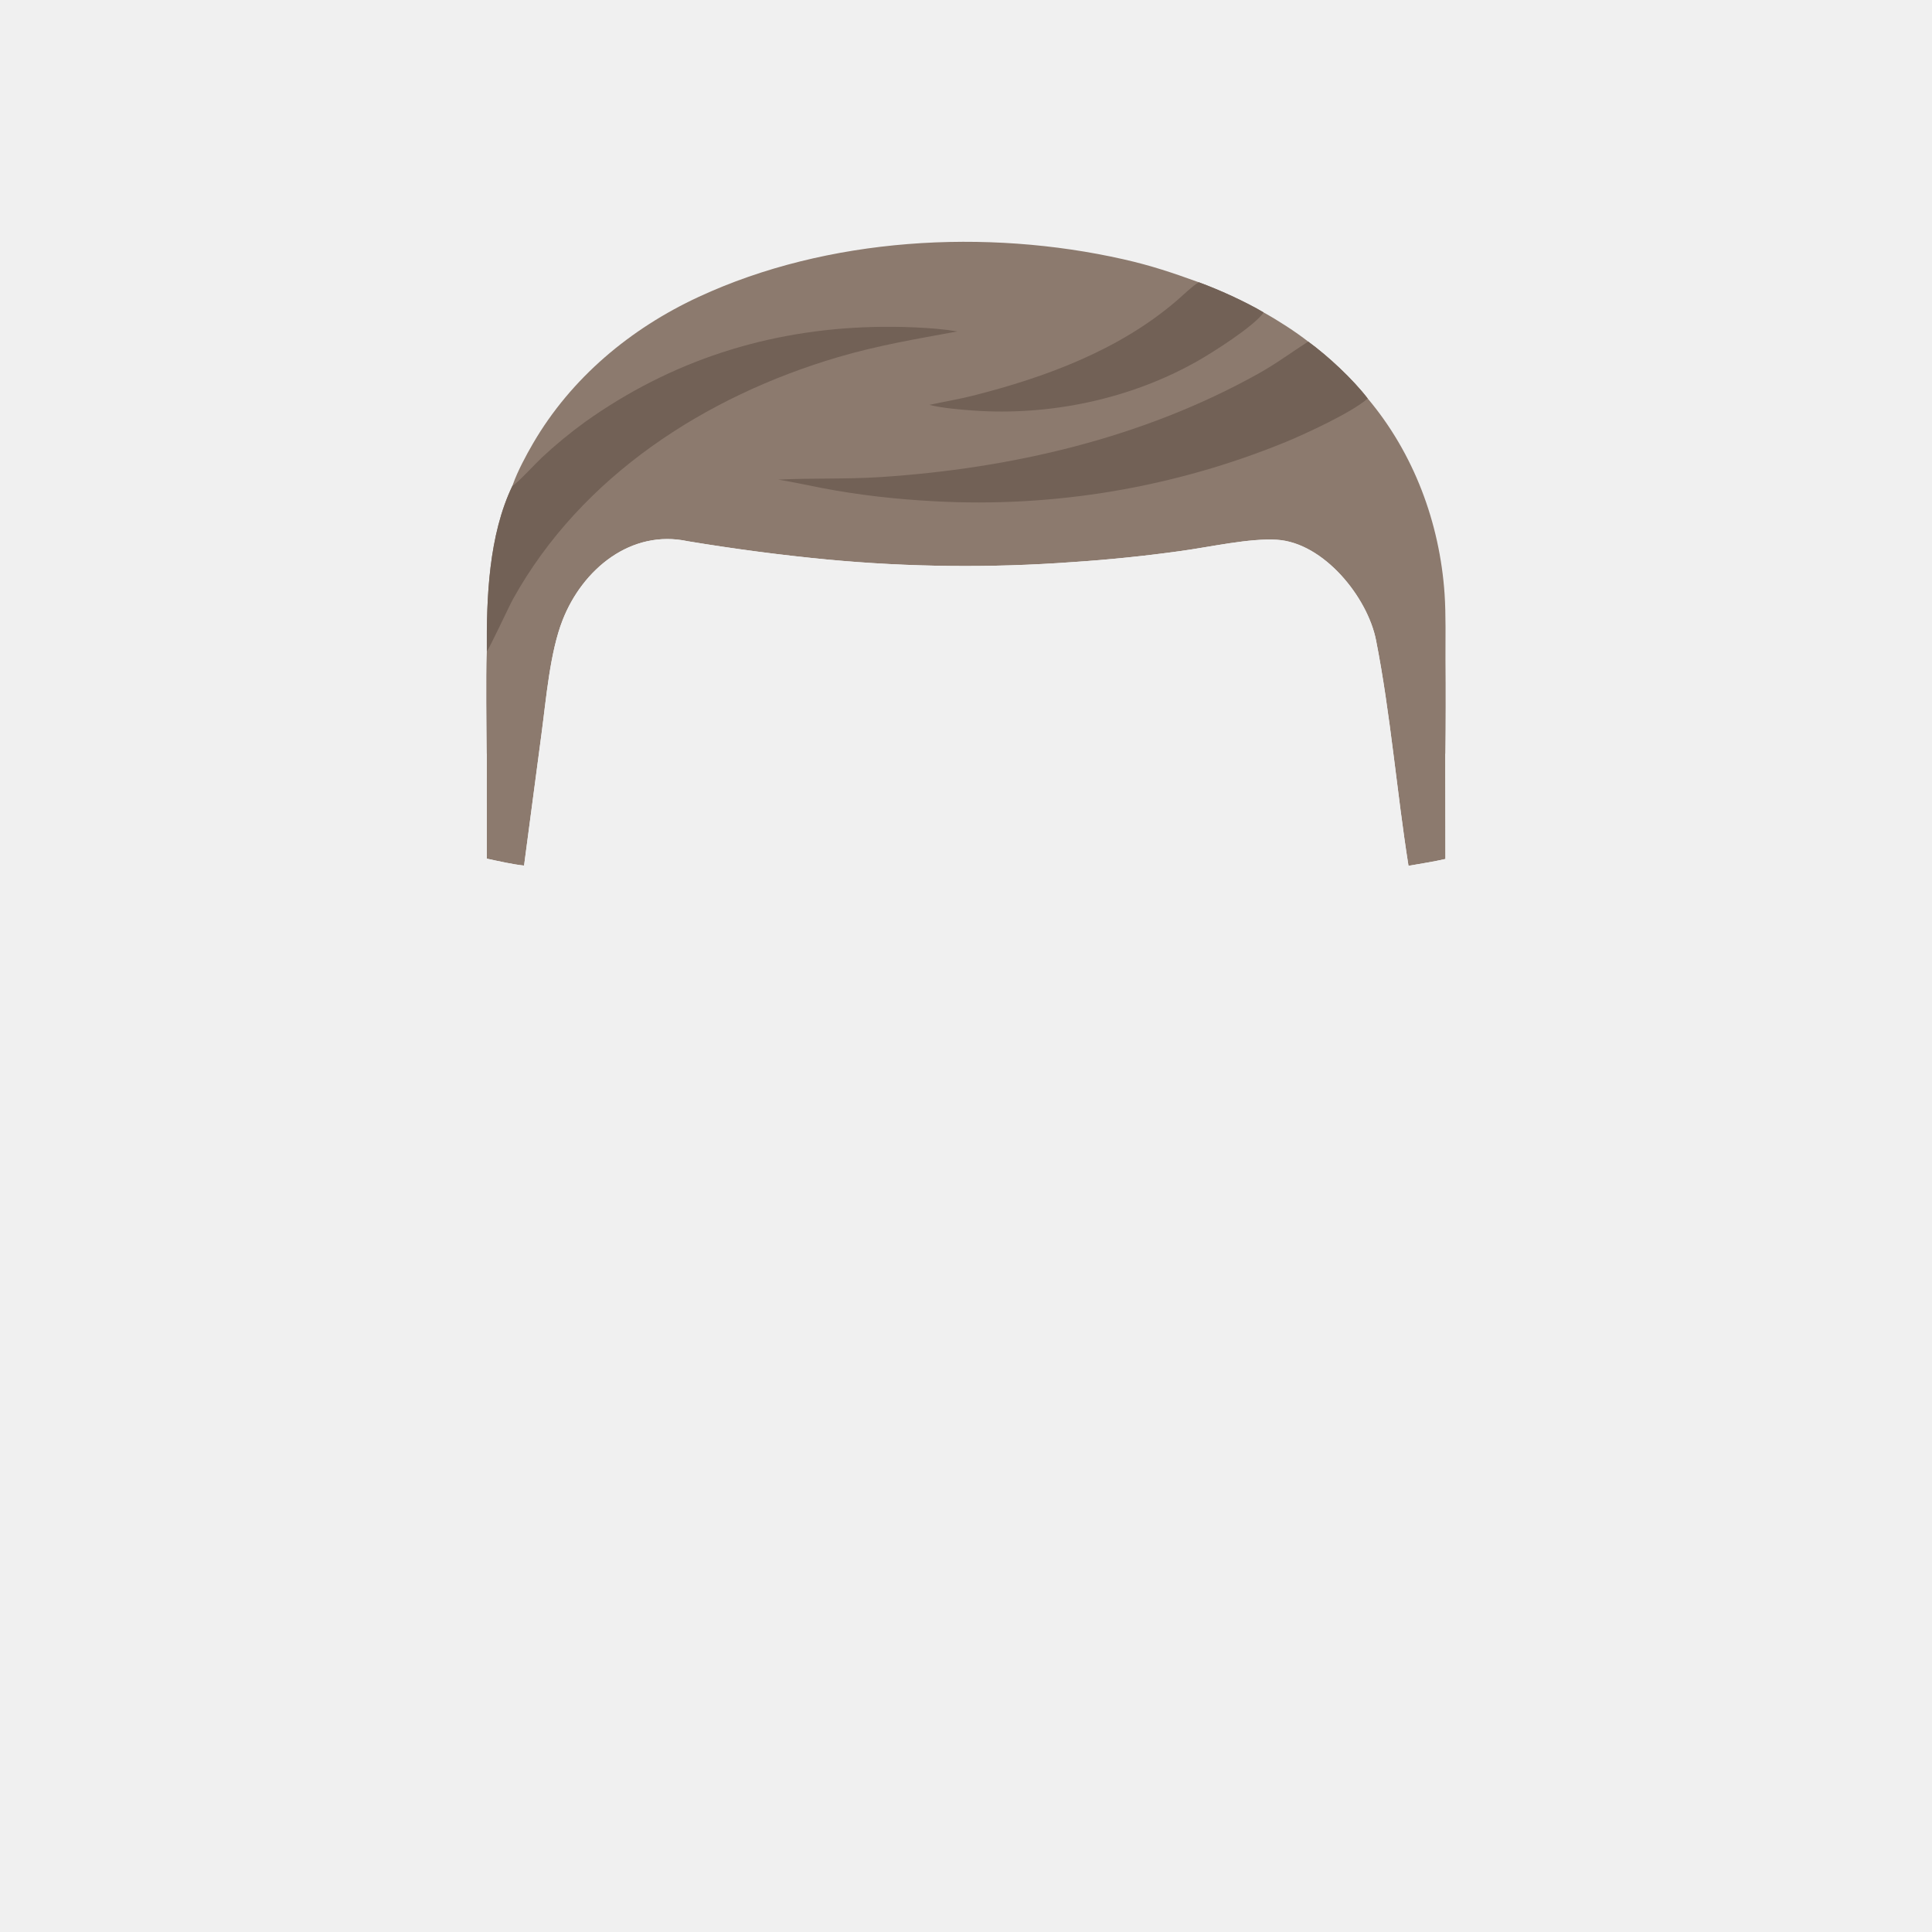
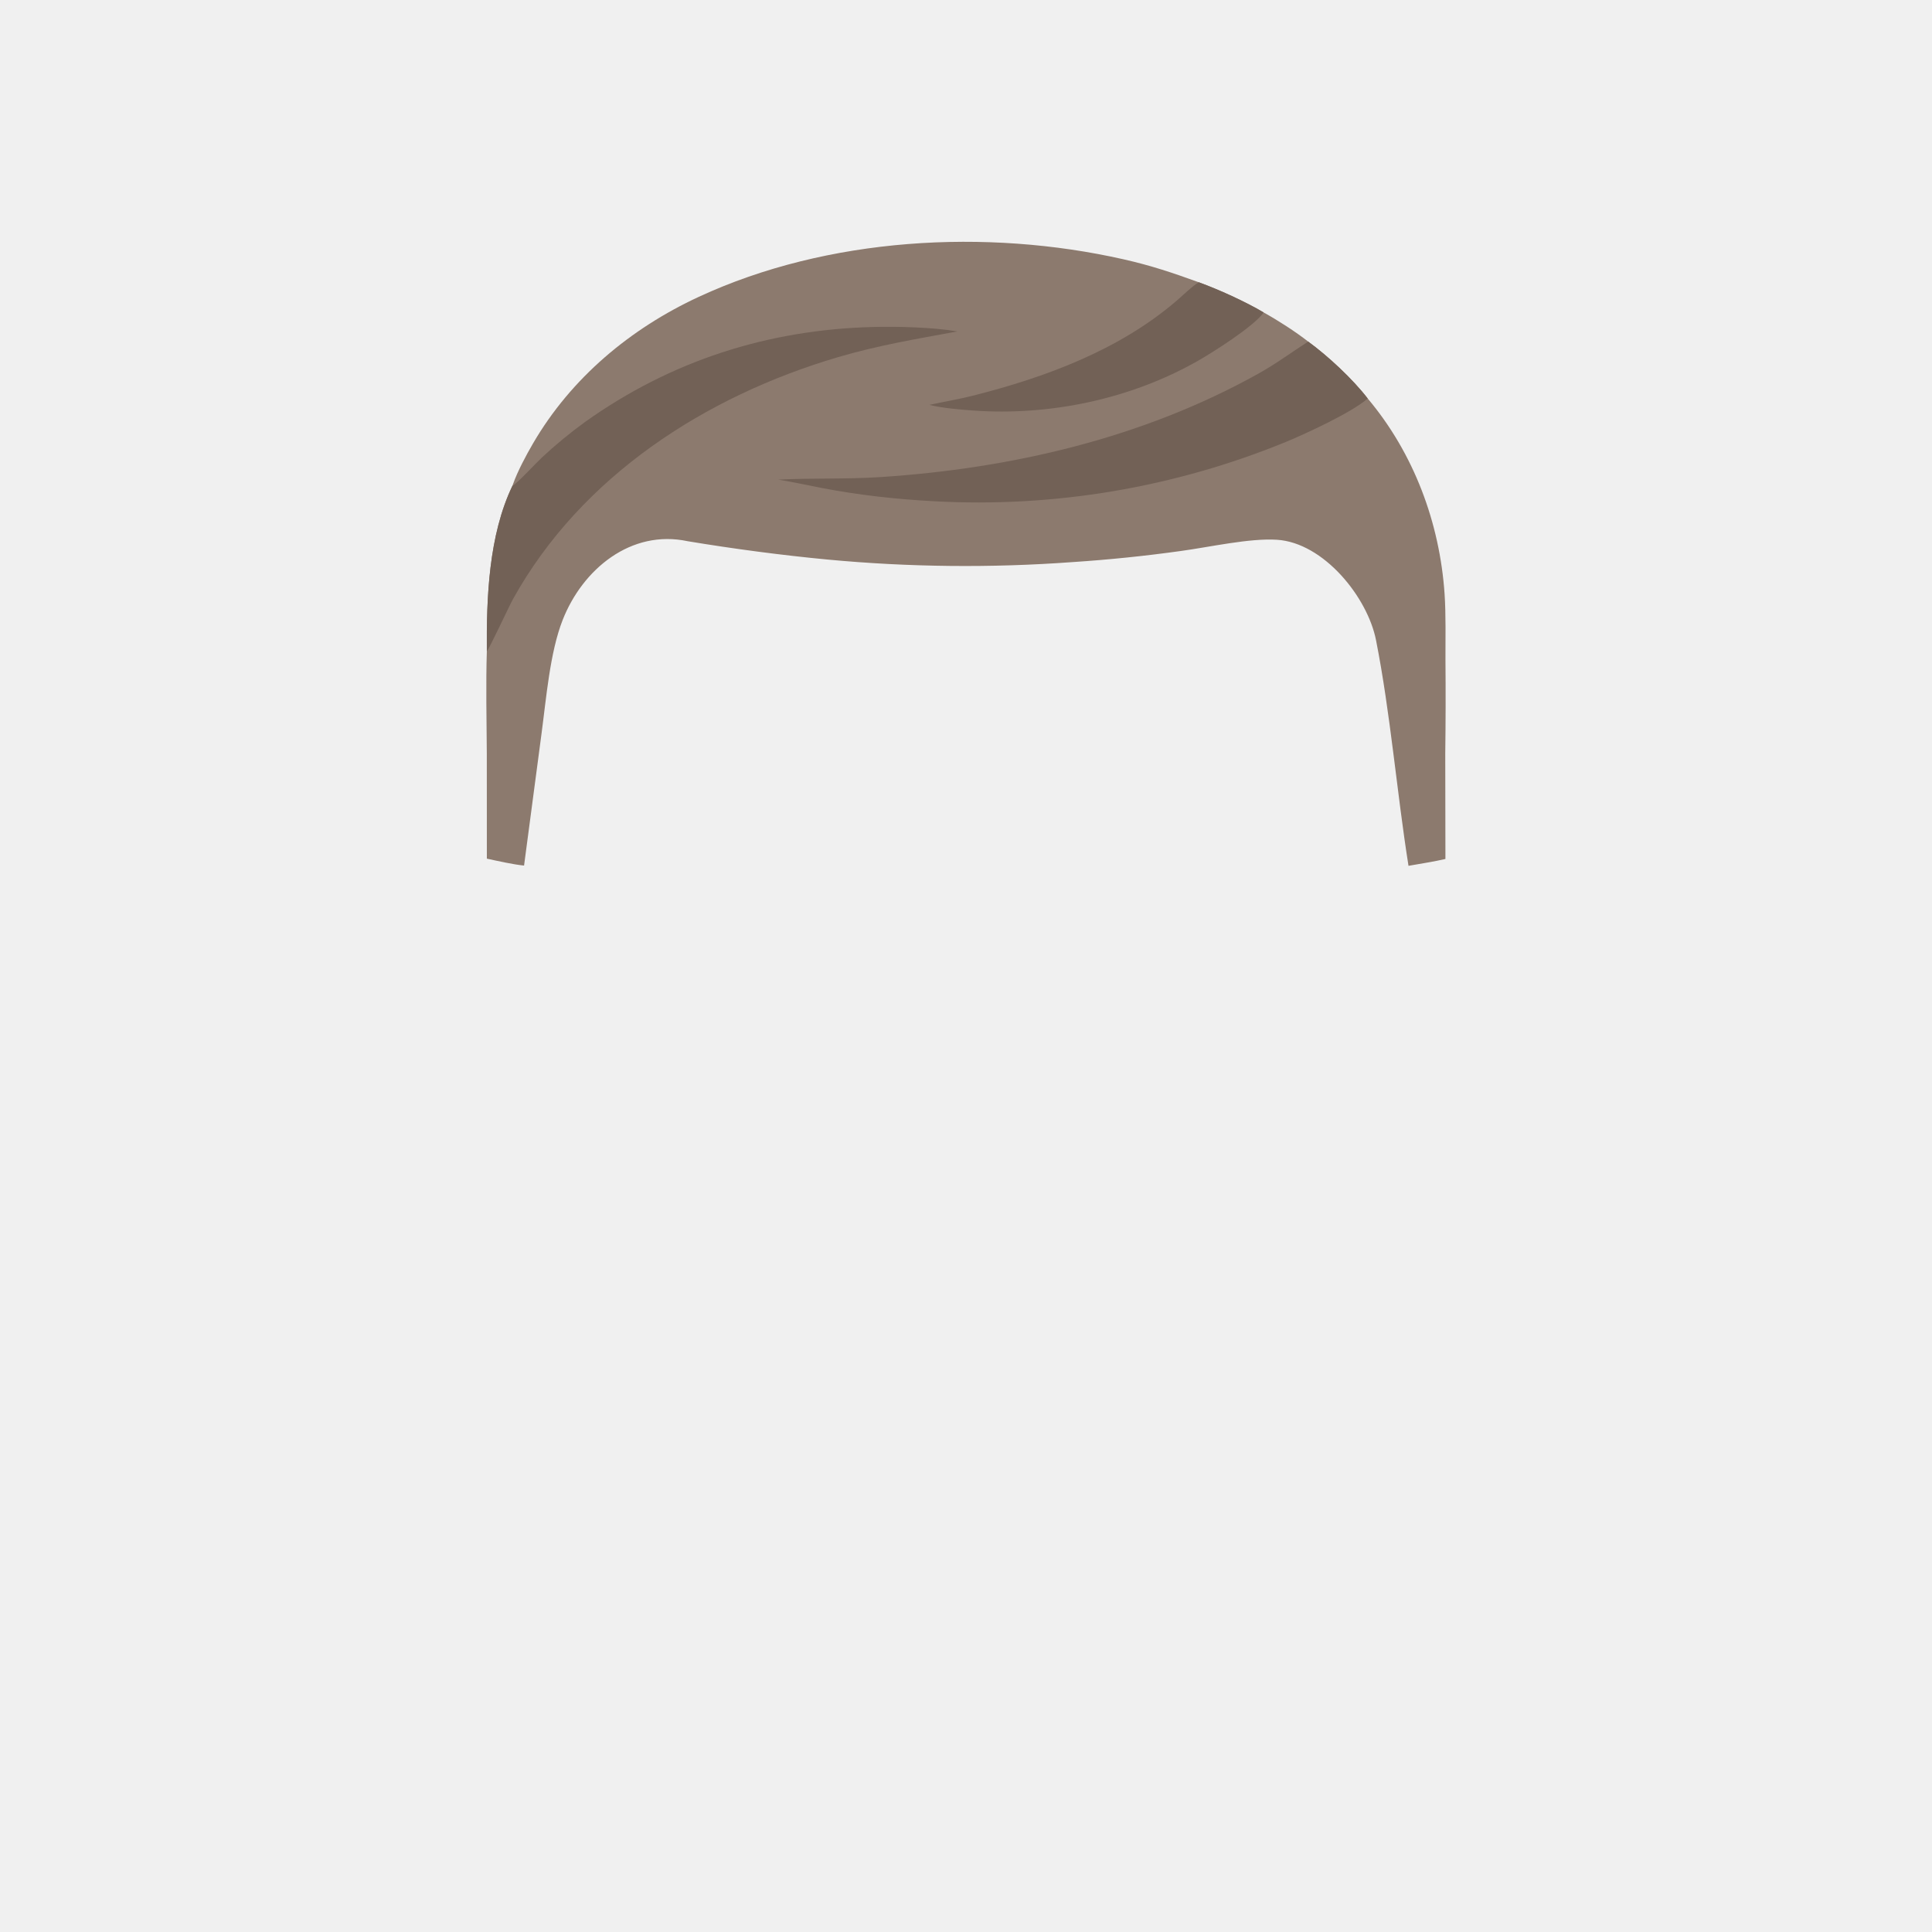
<svg xmlns="http://www.w3.org/2000/svg" version="1.1" viewBox="0 0 2048 2048" width="1024" height="1024">
-   <defs>
-     <mask id="facehole" maskUnits="userSpaceOnUse" x="0" y="0" width="2048" height="2048">
-       <rect x="0" y="0" width="2048" height="2048" fill="white" />
-       <path d="M 555.523 917.545 L 573.943 778.422 C 579.078 740.171 582.916 691.719 596.408 657.277 C 617.547 603.314 668.926 560.89 728.97 573.71 C 777.216 581.731 828.667 588.548 877.231 593.149 C 963.627 601.264 1050.55 602.162 1137.09 595.834 C 1175.43 593.312 1213.65 589.393 1251.7 584.083 C 1282.59 579.893 1324.54 570.318 1353.63 572.168 C 1403.1 575.315 1449.61 632.835 1458.66 678.69 C 1473.97 756.225 1480.6 839.399 1493.07 917.808 C 1505.39 915.627 1520.23 913.345 1532.21 910.559 C 1531.97 924.34 1530.43 1017.2 1532.93 1024.26 C 1530.77 1028.99 1532.56 1103.14 1532.28 1115.76 C 1531.56 1148.11 1534.1 1179.31 1529.71 1212.5 C 1515.15 1322.34 1450.07 1419.07 1353.8 1473.93 C 1312.9 1497.62 1267.57 1512.62 1220.62 1518.03 C 1216.34 1518.53 1203.78 1519.34 1199.11 1520.55 C 1198.89 1521.29 1198.66 1522.03 1198.43 1522.78 C 1198.15 1522.13 1197.34 1521 1196.92 1520.36 C 1192.84 1519.63 1171.98 1519.96 1166.44 1519.97 L 1099.29 1519.99 L 849.754 1520.07 C 839.809 1517.62 815.049 1517.27 798.48 1513.87 C 729.495 1499.66 666.302 1465.23 616.952 1414.98 C 561.485 1359.15 526.477 1286.24 517.593 1208.04 C 515.106 1185.87 515.816 1158.64 515.78 1135.91 L 515.865 1024.09 L 516.089 910.209 C 527.998 912.771 543.532 916.326 555.523 917.545 z" fill="black" />
-       <path d="M 1020.28 954.958 C 1035.54 954.645 1044.87 960.827 1050.33 975.165 C 1056.16 990.927 1059.76 1007.51 1064.16 1023.77 C 1069.38 1043.09 1077.89 1063.2 1080.28 1083.05 C 1084.11 1114.87 1055.43 1128.75 1028.26 1130.33 C 1008.4 1130.5 980.88 1125.36 971.66 1105.2 C 961.2 1082.33 979.623 1047.12 984.513 1023.72 C 988.587 1009.42 991.456 994.699 995.926 980.538 C 1000.93 964.694 1006.18 961.74 1020.28 954.958 z" fill="black" />
-       <path d="M 849.754 1520.07 L 1099.29 1519.99 L 1166.44 1519.97 C 1171.98 1519.96 1192.84 1519.63 1196.92 1520.36 C 1197.34 1521 1198.15 1522.13 1198.43 1522.78 C 1198.3 1528.36 1198.04 1534.57 1198.13 1540.09 C 1198.55 1557.64 1198.62 1572.39 1197.5 1589.98 C 1197.05 1597.02 1196.67 1604.3 1195.68 1611.28 C 1183.22 1699.53 1102.57 1763.84 1013.81 1757.74 C 966.774 1754.77 922.876 1733.13 891.873 1697.63 C 872.349 1675.05 858.689 1645 853.451 1615.64 C 852.564 1610.66 851.358 1593.41 850.155 1590.72 C 850.385 1588.46 849.485 1573.85 849.365 1570.31 C 848.989 1559.27 849.36 1550.18 849.985 1539.15 L 849.754 1520.07 z" fill="black" />
-       <path d="M 849.754 1520.07 L 1099.29 1519.99 L 1166.44 1519.97 C 1171.98 1519.96 1192.84 1519.63 1196.92 1520.36 C 1197.34 1521 1198.15 1522.13 1198.43 1522.78 C 1198.3 1528.36 1198.04 1534.57 1198.13 1540.09 C 1183.14 1558 1173.27 1569.98 1154.23 1584.64 C 1107.24 1620.83 1051.55 1633.75 993.251 1626.12 C 946.176 1619.64 902.646 1597.53 869.653 1563.33 C 861.755 1555.04 856.827 1548.09 849.985 1539.15 L 849.754 1520.07 z" fill="black" />
-       <path d="M 1532.03 798.976 C 1563.97 799.177 1590.59 807.365 1613.49 830.767 C 1634.93 852.669 1646.74 882.233 1646.27 912.882 C 1645.71 943.463 1633.03 972.57 1611.03 993.818 C 1588.86 1015.24 1562.99 1022.8 1532.93 1024.26 C 1530.43 1017.2 1531.97 924.34 1532.21 910.559 L 1532.03 798.976 z" fill="black" />
-       <path d="M 516.036 798.928 L 516.089 910.209 L 515.865 1024.09 C 452.862 1023.73 402.746 976.943 401.537 913.357 C 401.124 882.825 412.967 853.401 434.415 831.668 C 456.883 808.77 484.415 799.137 516.036 798.928 z" fill="black" />
-     </mask>
-   </defs>
-   <g mask="url(#facehole)">
-     <path transform="translate(0,0)" fill="rgb(140,122,110)" d="M 543.181 515.02 L 543.84 513.127 C 548.681 499.525 557.603 482.796 564.985 470.124 C 605.454 400.655 668.182 348.275 740.862 314.603 C 877.24 251.42 1045.51 241.954 1191.07 274.889 C 1220.37 281.518 1242.8 289.096 1270.85 299.239 C 1291.58 306.788 1320.39 319.802 1339.53 331.208 C 1354.85 339.701 1372.91 351.331 1386.73 362.082 C 1407.84 377.495 1433.94 401.75 1449.82 422.416 C 1498.74 480.524 1526.18 554.205 1531.32 629.636 C 1532.79 651.344 1532.2 677.517 1532.25 699.618 C 1532.54 732.737 1532.47 765.859 1532.03 798.976 L 1532.21 910.559 C 1520.23 913.345 1505.39 915.627 1493.07 917.808 C 1480.6 839.399 1473.97 756.225 1458.66 678.69 C 1449.61 632.835 1403.1 575.315 1353.63 572.168 C 1324.54 570.318 1282.59 579.893 1251.7 584.083 C 1213.65 589.393 1175.43 593.312 1137.09 595.834 C 1050.55 602.162 963.627 601.264 877.231 593.149 C 828.667 588.548 777.216 581.731 728.97 573.71 C 668.926 560.89 617.547 603.314 596.408 657.277 C 582.916 691.719 579.078 740.171 573.943 778.422 L 555.523 917.545 C 543.532 916.326 527.998 912.771 516.089 910.209 L 516.036 798.928 C 515.791 764.435 514.971 724.533 516.067 690.393 C 515.642 633.64 518.028 567.44 543.181 515.02 z" />
-     <path transform="translate(0,0)" fill="rgb(114,97,86)" d="M 1386.73 362.082 C 1407.84 377.495 1433.94 401.75 1449.82 422.416 C 1432.92 437.288 1384.88 459.412 1363.16 468.435 C 1245.04 516.842 1117.63 538.33 990.171 531.338 C 950.693 529.261 910.146 524.838 871.306 517.298 C 855.802 514.288 840.52 510.935 824.908 508.414 C 860.719 506.599 896.578 508.109 932.977 505.743 C 1072.18 496.694 1211.53 464.387 1334.05 396.007 C 1352.62 385.64 1369.01 373.499 1386.73 362.082 z" />
-     <path transform="translate(0,0)" fill="rgb(114,97,86)" d="M 543.181 515.02 C 548.6 512.179 568.005 490.951 574.142 485.257 C 588.722 471.648 604.124 458.948 620.262 447.228 C 711.292 382.388 813.753 349.513 925.292 346.622 C 951.529 345.942 989.164 346.896 1014.83 351.328 C 971.058 359.39 930.752 366.093 888.221 378.626 C 747.905 419.974 616.226 504.689 543.908 634.867 C 539.642 642.545 518.183 688.78 516.067 690.393 C 515.642 633.64 518.028 567.44 543.181 515.02 z" />
-     <path transform="translate(0,0)" fill="rgb(114,97,86)" d="M 985.165 429.181 C 1000.35 425.85 1015.89 423.329 1031.03 419.509 C 1108 400.066 1185.86 371.366 1246.92 319.093 C 1252.42 314.385 1265.22 302.067 1270.85 299.239 C 1291.58 306.788 1320.39 319.802 1339.53 331.208 C 1329.5 345.735 1286.08 373.25 1269.96 382.429 C 1198.56 423.078 1112.95 441.054 1031.11 435.141 C 1017.33 434.145 998.15 432.498 985.165 429.181 z" />
-   </g>
+   <path transform="translate(0,0)" fill="rgb(140,122,110)" d="M 543.181 515.02 L 543.84 513.127 C 548.681 499.525 557.603 482.796 564.985 470.124 C 605.454 400.655 668.182 348.275 740.862 314.603 C 877.24 251.42 1045.51 241.954 1191.07 274.889 C 1220.37 281.518 1242.8 289.096 1270.85 299.239 C 1291.58 306.788 1320.39 319.802 1339.53 331.208 C 1354.85 339.701 1372.91 351.331 1386.73 362.082 C 1407.84 377.495 1433.94 401.75 1449.82 422.416 C 1498.74 480.524 1526.18 554.205 1531.32 629.636 C 1532.79 651.344 1532.2 677.517 1532.25 699.618 C 1532.54 732.737 1532.47 765.859 1532.03 798.976 L 1532.21 910.559 C 1520.23 913.345 1505.39 915.627 1493.07 917.808 C 1480.6 839.399 1473.97 756.225 1458.66 678.69 C 1449.61 632.835 1403.1 575.315 1353.63 572.168 C 1324.54 570.318 1282.59 579.893 1251.7 584.083 C 1213.65 589.393 1175.43 593.312 1137.09 595.834 C 1050.55 602.162 963.627 601.264 877.231 593.149 C 828.667 588.548 777.216 581.731 728.97 573.71 C 668.926 560.89 617.547 603.314 596.408 657.277 C 582.916 691.719 579.078 740.171 573.943 778.422 L 555.523 917.545 C 543.532 916.326 527.998 912.771 516.089 910.209 L 516.036 798.928 C 515.791 764.435 514.971 724.533 516.067 690.393 C 515.642 633.64 518.028 567.44 543.181 515.02 z" />
+   <path transform="translate(0,0)" fill="rgb(114,97,86)" d="M 1386.73 362.082 C 1407.84 377.495 1433.94 401.75 1449.82 422.416 C 1432.92 437.288 1384.88 459.412 1363.16 468.435 C 1245.04 516.842 1117.63 538.33 990.171 531.338 C 950.693 529.261 910.146 524.838 871.306 517.298 C 855.802 514.288 840.52 510.935 824.908 508.414 C 860.719 506.599 896.578 508.109 932.977 505.743 C 1072.18 496.694 1211.53 464.387 1334.05 396.007 C 1352.62 385.64 1369.01 373.499 1386.73 362.082 z" />
+   <path transform="translate(0,0)" fill="rgb(114,97,86)" d="M 543.181 515.02 C 548.6 512.179 568.005 490.951 574.142 485.257 C 588.722 471.648 604.124 458.948 620.262 447.228 C 711.292 382.388 813.753 349.513 925.292 346.622 C 951.529 345.942 989.164 346.896 1014.83 351.328 C 971.058 359.39 930.752 366.093 888.221 378.626 C 747.905 419.974 616.226 504.689 543.908 634.867 C 539.642 642.545 518.183 688.78 516.067 690.393 C 515.642 633.64 518.028 567.44 543.181 515.02 z" />
+   <path transform="translate(0,0)" fill="rgb(114,97,86)" d="M 985.165 429.181 C 1000.35 425.85 1015.89 423.329 1031.03 419.509 C 1108 400.066 1185.86 371.366 1246.92 319.093 C 1252.42 314.385 1265.22 302.067 1270.85 299.239 C 1291.58 306.788 1320.39 319.802 1339.53 331.208 C 1329.5 345.735 1286.08 373.25 1269.96 382.429 C 1198.56 423.078 1112.95 441.054 1031.11 435.141 C 1017.33 434.145 998.15 432.498 985.165 429.181 z" />
</svg>
